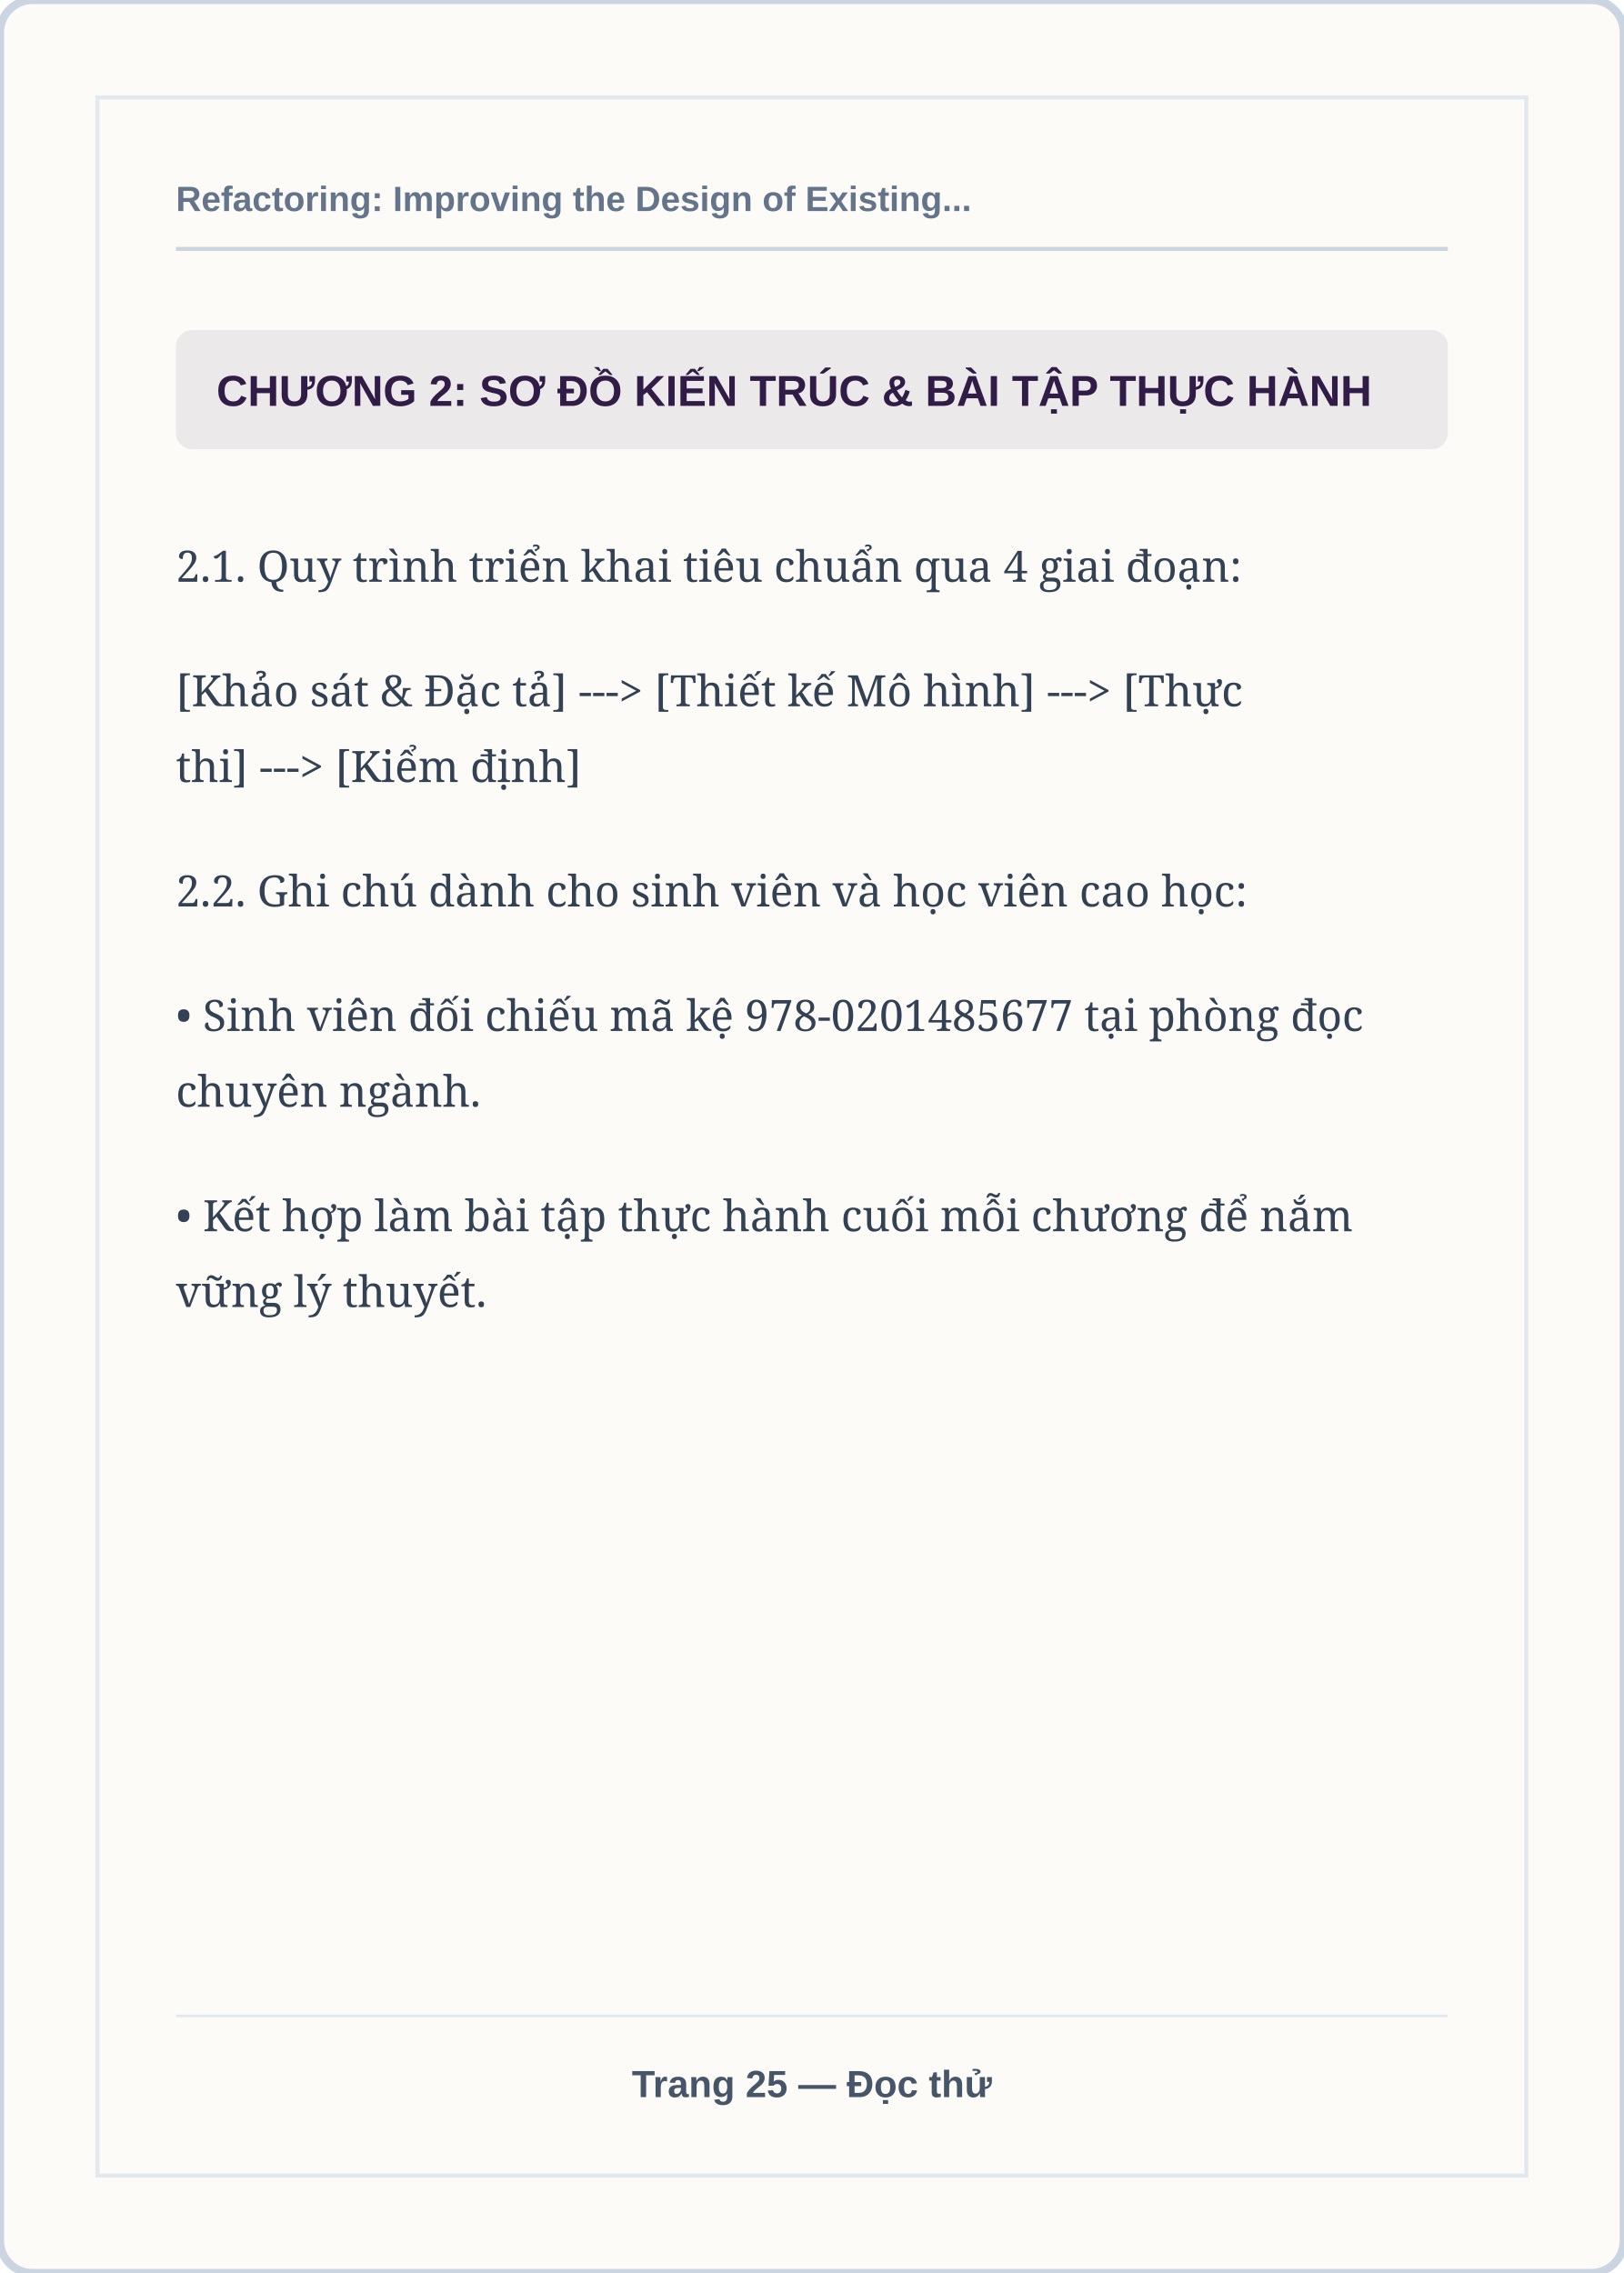
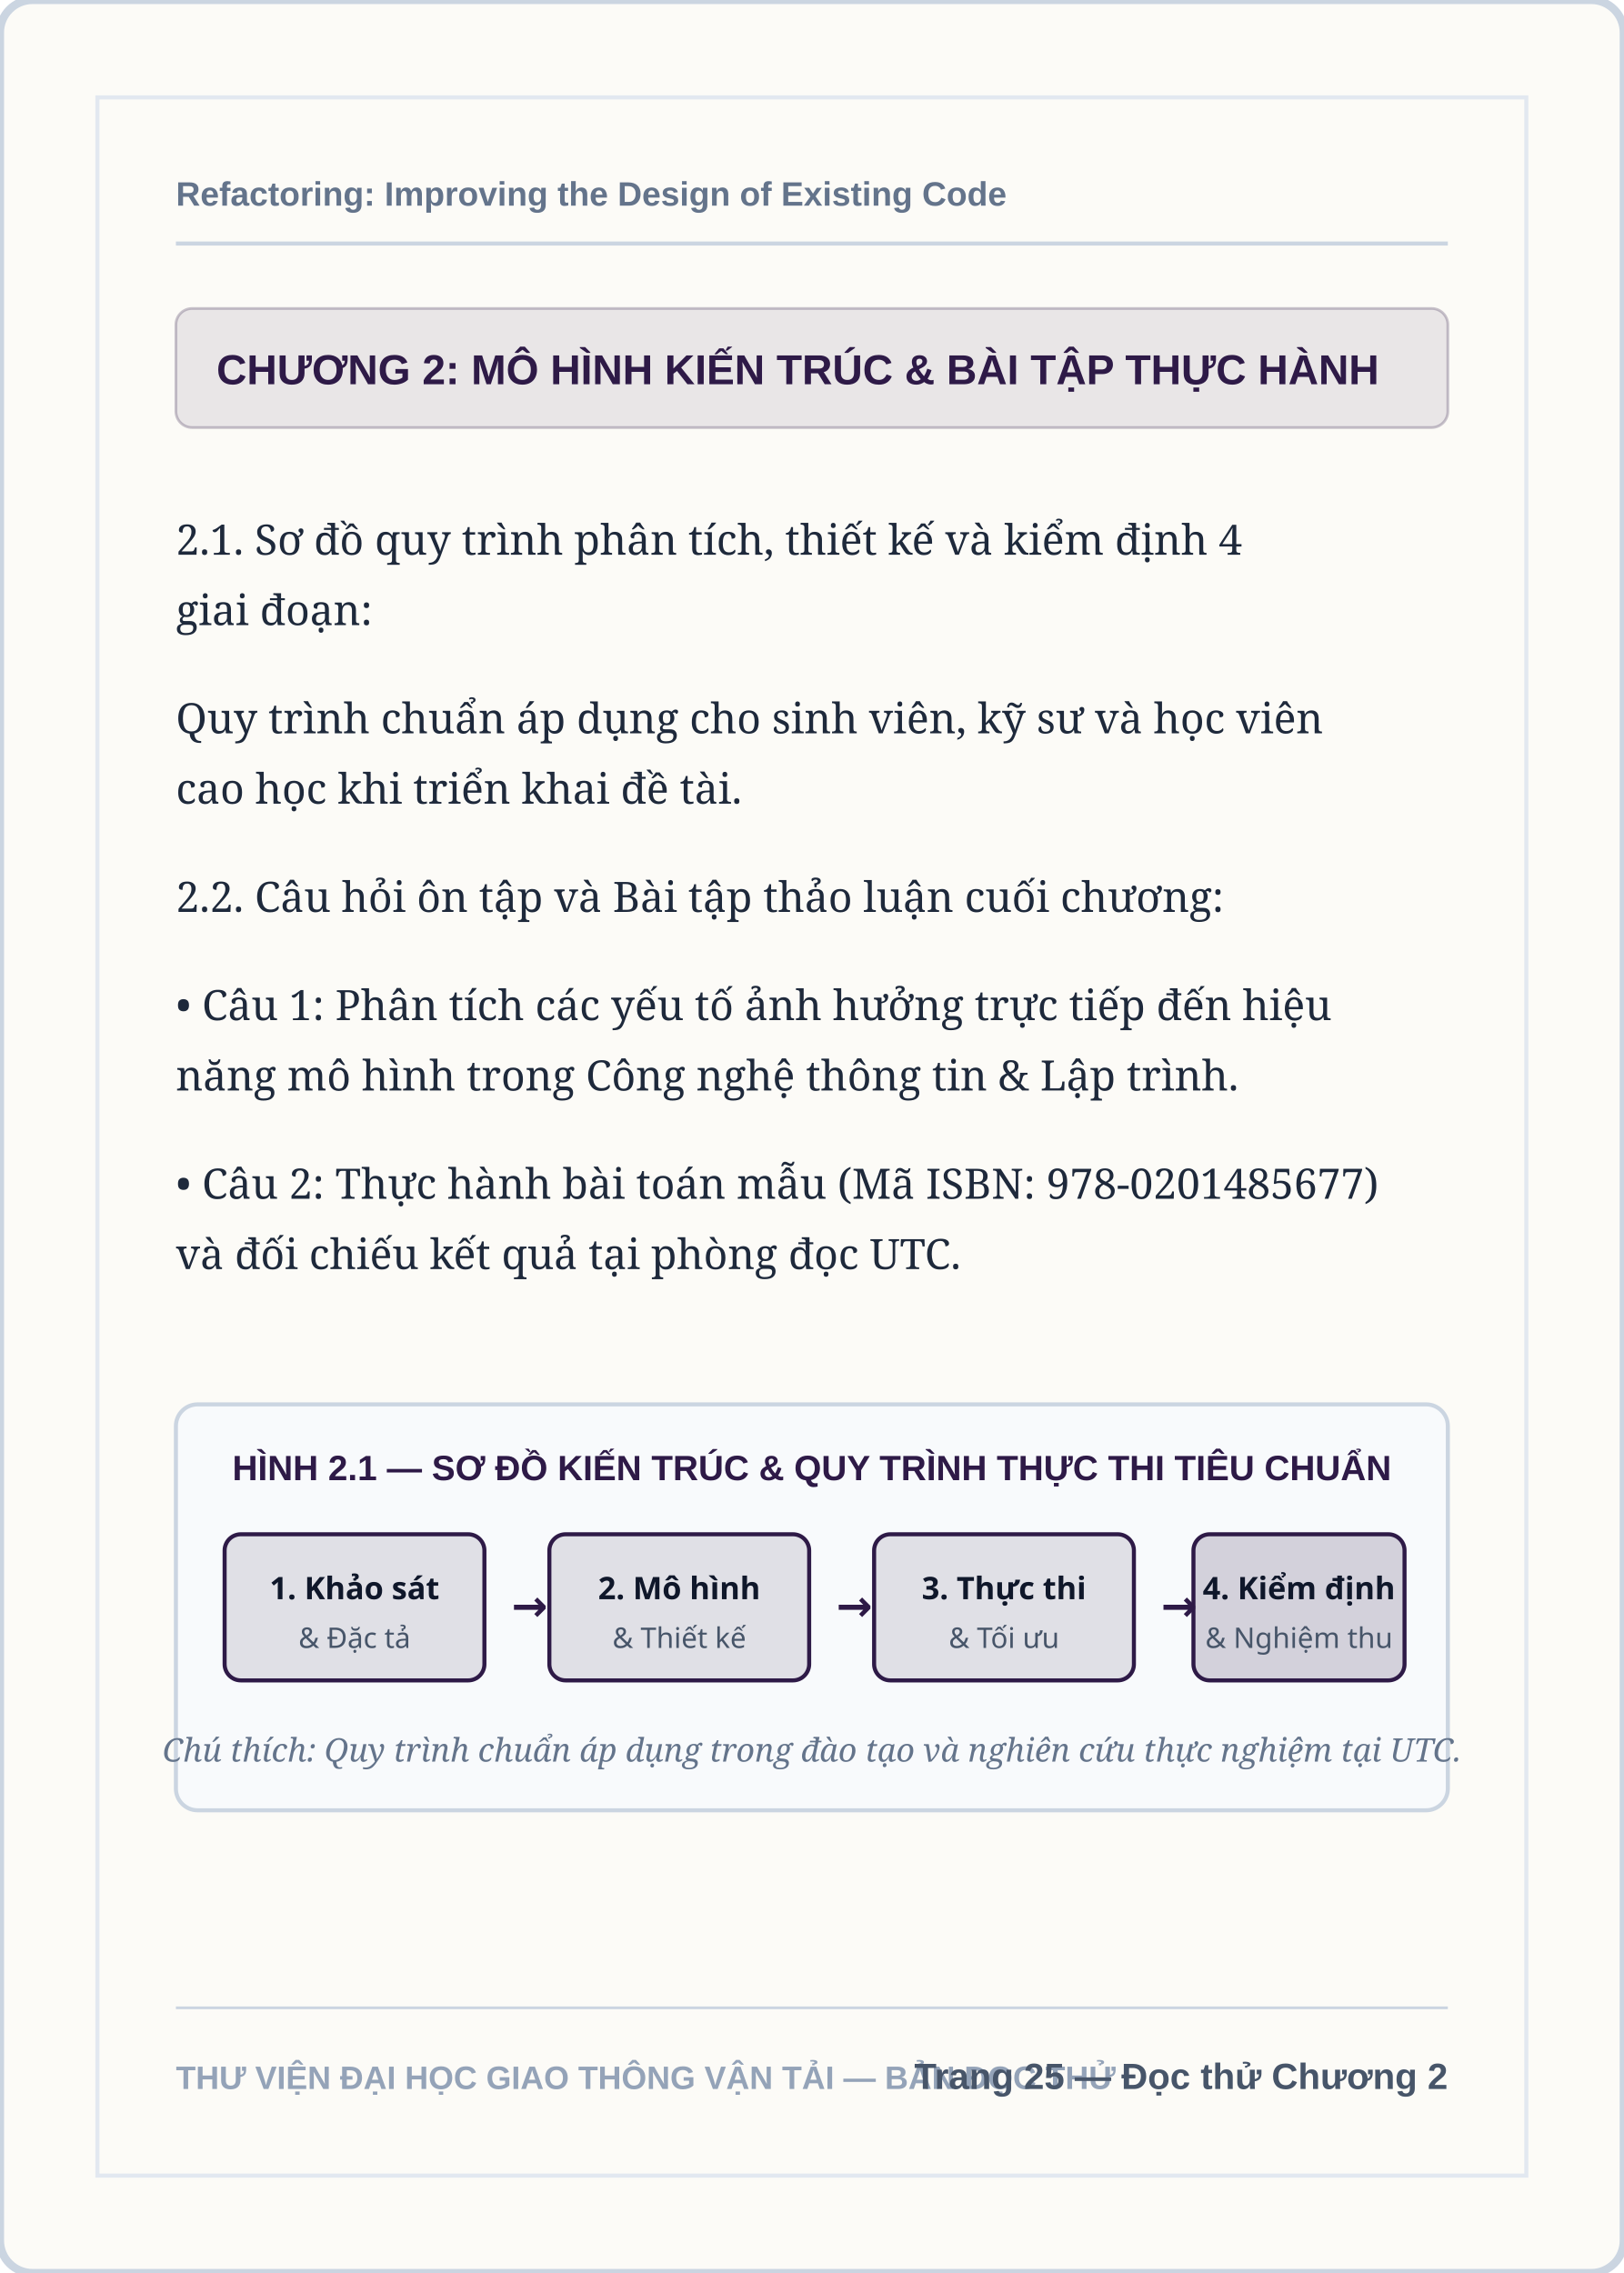
<svg xmlns="http://www.w3.org/2000/svg" viewBox="0 0 600 840" width="600" height="840">
  <rect width="600" height="840" rx="12" fill="#FCFBF7" stroke="#CBD5E1" stroke-width="3" />
  <rect x="36" y="36" width="528" height="768" fill="none" stroke="#E2E8F0" stroke-width="1.5" />
-   <text x="65" y="78" font-family="Segoe UI, Arial, sans-serif" font-size="13" font-weight="600" fill="#64748B">Refactoring: Improving the Design of Existing...</text>
-   <line x1="65" y1="92" x2="535" y2="92" stroke="#CBD5E1" stroke-width="1.5" />
-   <rect x="65" y="122" width="470" height="44" rx="6" fill="#311B47" fill-opacity="0.08" />
-   <text x="80" y="150" font-family="Segoe UI, Arial, sans-serif" font-size="16" font-weight="700" fill="#311B47">CHƯƠNG 2: SƠ ĐỒ KIẾN TRÚC &amp; BÀI TẬP THỰC HÀNH</text>
-   <text x="65" y="215" font-family="Georgia, serif" font-size="16" fill="#334155">2.1. Quy trình triển khai tiêu chuẩn qua 4 giai đoạn:</text>
-   <text x="65" y="261" font-family="Georgia, serif" font-size="16" fill="#334155">[Khảo sát &amp; Đặc tả] ---&gt; [Thiết kế Mô hình] ---&gt; [Thực</text>
-   <text x="65" y="289" font-family="Georgia, serif" font-size="16" fill="#334155">thi] ---&gt; [Kiểm định]</text>
-   <text x="65" y="335" font-family="Georgia, serif" font-size="16" fill="#334155">2.2. Ghi chú dành cho sinh viên và học viên cao học:</text>
-   <text x="65" y="381" font-family="Georgia, serif" font-size="16" fill="#334155">• Sinh viên đối chiếu mã kệ 978-0201485677 tại phòng đọc</text>
-   <text x="65" y="409" font-family="Georgia, serif" font-size="16" fill="#334155">chuyên ngành.</text>
-   <text x="65" y="455" font-family="Georgia, serif" font-size="16" fill="#334155">• Kết hợp làm bài tập thực hành cuối mỗi chương để nắm</text>
-   <text x="65" y="483" font-family="Georgia, serif" font-size="16" fill="#334155">vững lý thuyết.</text>
-   <line x1="65" y1="745" x2="535" y2="745" stroke="#E2E8F0" stroke-width="1" />
-   <text x="300" y="775" font-family="Segoe UI, Arial, sans-serif" font-size="14" font-weight="600" fill="#475569" text-anchor="middle">Trang 25 — Đọc thử</text>
+   <text x="65" y="76" font-family="Segoe UI, Arial, sans-serif" font-size="12.5" font-weight="700" fill="#64748B">Refactoring: Improving the Design of Existing Code</text>
+   <line x1="65" y1="90" x2="535" y2="90" stroke="#CBD5E1" stroke-width="1.5" />
+   <rect x="65" y="114" width="470" height="44" rx="6" fill="#2E1A47" fill-opacity="0.09" stroke="#2E1A47" stroke-opacity="0.25" />
+   <text x="80" y="142" font-family="Segoe UI, Arial, sans-serif" font-size="15.5" font-weight="700" fill="#2E1A47">CHƯƠNG 2: MÔ HÌNH KIẾN TRÚC &amp; BÀI TẬP THỰC HÀNH</text>
+   <text x="65" y="205" font-family="Georgia, serif" font-size="15.5" fill="#1E293B">2.1. Sơ đồ quy trình phân tích, thiết kế và kiểm định 4</text>
+   <text x="65" y="231" font-family="Georgia, serif" font-size="15.5" fill="#1E293B">giai đoạn:</text>
+   <text x="65" y="271" font-family="Georgia, serif" font-size="15.5" fill="#1E293B">Quy trình chuẩn áp dụng cho sinh viên, kỹ sư và học viên</text>
+   <text x="65" y="297" font-family="Georgia, serif" font-size="15.5" fill="#1E293B">cao học khi triển khai đề tài.</text>
+   <text x="65" y="337" font-family="Georgia, serif" font-size="15.5" fill="#1E293B">2.2. Câu hỏi ôn tập và Bài tập thảo luận cuối chương:</text>
+   <text x="65" y="377" font-family="Georgia, serif" font-size="15.5" fill="#1E293B">• Câu 1: Phân tích các yếu tố ảnh hưởng trực tiếp đến hiệu</text>
+   <text x="65" y="403" font-family="Georgia, serif" font-size="15.5" fill="#1E293B">năng mô hình trong Công nghệ thông tin &amp; Lập trình.</text>
+   <text x="65" y="443" font-family="Georgia, serif" font-size="15.5" fill="#1E293B">• Câu 2: Thực hành bài toán mẫu (Mã ISBN: 978-0201485677)</text>
+   <text x="65" y="469" font-family="Georgia, serif" font-size="15.5" fill="#1E293B">và đối chiếu kết quả tại phòng đọc UTC.</text>
+   <g transform="translate(65, 519)">
+     <rect x="0" y="0" width="470" height="150" rx="8" fill="#F8FAFC" stroke="#CBD5E1" stroke-width="1.5" />
+     <text x="235" y="28" font-family="Segoe UI, Arial, sans-serif" font-size="13" font-weight="700" fill="#2E1A47" text-anchor="middle">HÌNH 2.1 — SƠ ĐỒ KIẾN TRÚC &amp; QUY TRÌNH THỰC THI TIÊU CHUẨN</text>
+     <rect x="18" y="48" width="96" height="54" rx="6" fill="#2E1A47" fill-opacity="0.12" stroke="#2E1A47" stroke-width="1.5" />
+     <text x="66" y="72" font-family="Segoe UI, sans-serif" font-size="11.5" font-weight="700" fill="#0F172A" text-anchor="middle">1. Khảo sát</text>
+     <text x="66" y="90" font-family="Segoe UI, sans-serif" font-size="10.5" fill="#475569" text-anchor="middle">&amp; Đặc tả</text>
+     <text x="124" y="80" font-family="Segoe UI, sans-serif" font-size="16" font-weight="700" fill="#2E1A47">→</text>
+     <rect x="138" y="48" width="96" height="54" rx="6" fill="#2E1A47" fill-opacity="0.12" stroke="#2E1A47" stroke-width="1.5" />
+     <text x="186" y="72" font-family="Segoe UI, sans-serif" font-size="11.5" font-weight="700" fill="#0F172A" text-anchor="middle">2. Mô hình</text>
+     <text x="186" y="90" font-family="Segoe UI, sans-serif" font-size="10.5" fill="#475569" text-anchor="middle">&amp; Thiết kế</text>
+     <text x="244" y="80" font-family="Segoe UI, sans-serif" font-size="16" font-weight="700" fill="#2E1A47">→</text>
+     <rect x="258" y="48" width="96" height="54" rx="6" fill="#2E1A47" fill-opacity="0.12" stroke="#2E1A47" stroke-width="1.5" />
+     <text x="306" y="72" font-family="Segoe UI, sans-serif" font-size="11.5" font-weight="700" fill="#0F172A" text-anchor="middle">3. Thực thi</text>
+     <text x="306" y="90" font-family="Segoe UI, sans-serif" font-size="10.5" fill="#475569" text-anchor="middle">&amp; Tối ưu</text>
+     <text x="364" y="80" font-family="Segoe UI, sans-serif" font-size="16" font-weight="700" fill="#2E1A47">→</text>
+     <rect x="376" y="48" width="78" height="54" rx="6" fill="#2E1A47" fill-opacity="0.18" stroke="#2E1A47" stroke-width="1.5" />
+     <text x="415" y="72" font-family="Segoe UI, sans-serif" font-size="11.5" font-weight="700" fill="#0F172A" text-anchor="middle">4. Kiểm định</text>
+     <text x="415" y="90" font-family="Segoe UI, sans-serif" font-size="10.5" fill="#475569" text-anchor="middle">&amp; Nghiệm thu</text>
+     <text x="235" y="132" font-family="Georgia, serif" font-size="12" font-style="italic" fill="#64748B" text-anchor="middle">Chú thích: Quy trình chuẩn áp dụng trong đào tạo và nghiên cứu thực nghiệm tại UTC.</text>
+   </g>
+   <line x1="65" y1="742" x2="535" y2="742" stroke="#CBD5E1" stroke-width="1" />
+   <text x="65" y="772" font-family="Segoe UI, Arial, sans-serif" font-size="12" font-weight="600" fill="#94A3B8">THƯ VIỆN ĐẠI HỌC GIAO THÔNG VẬN TẢI — BẢN ĐỌC THỬ</text>
+   <text x="535" y="772" font-family="Segoe UI, Arial, sans-serif" font-size="13.5" font-weight="700" fill="#475569" text-anchor="end">Trang 25 — Đọc thử Chương 2</text>
</svg>
